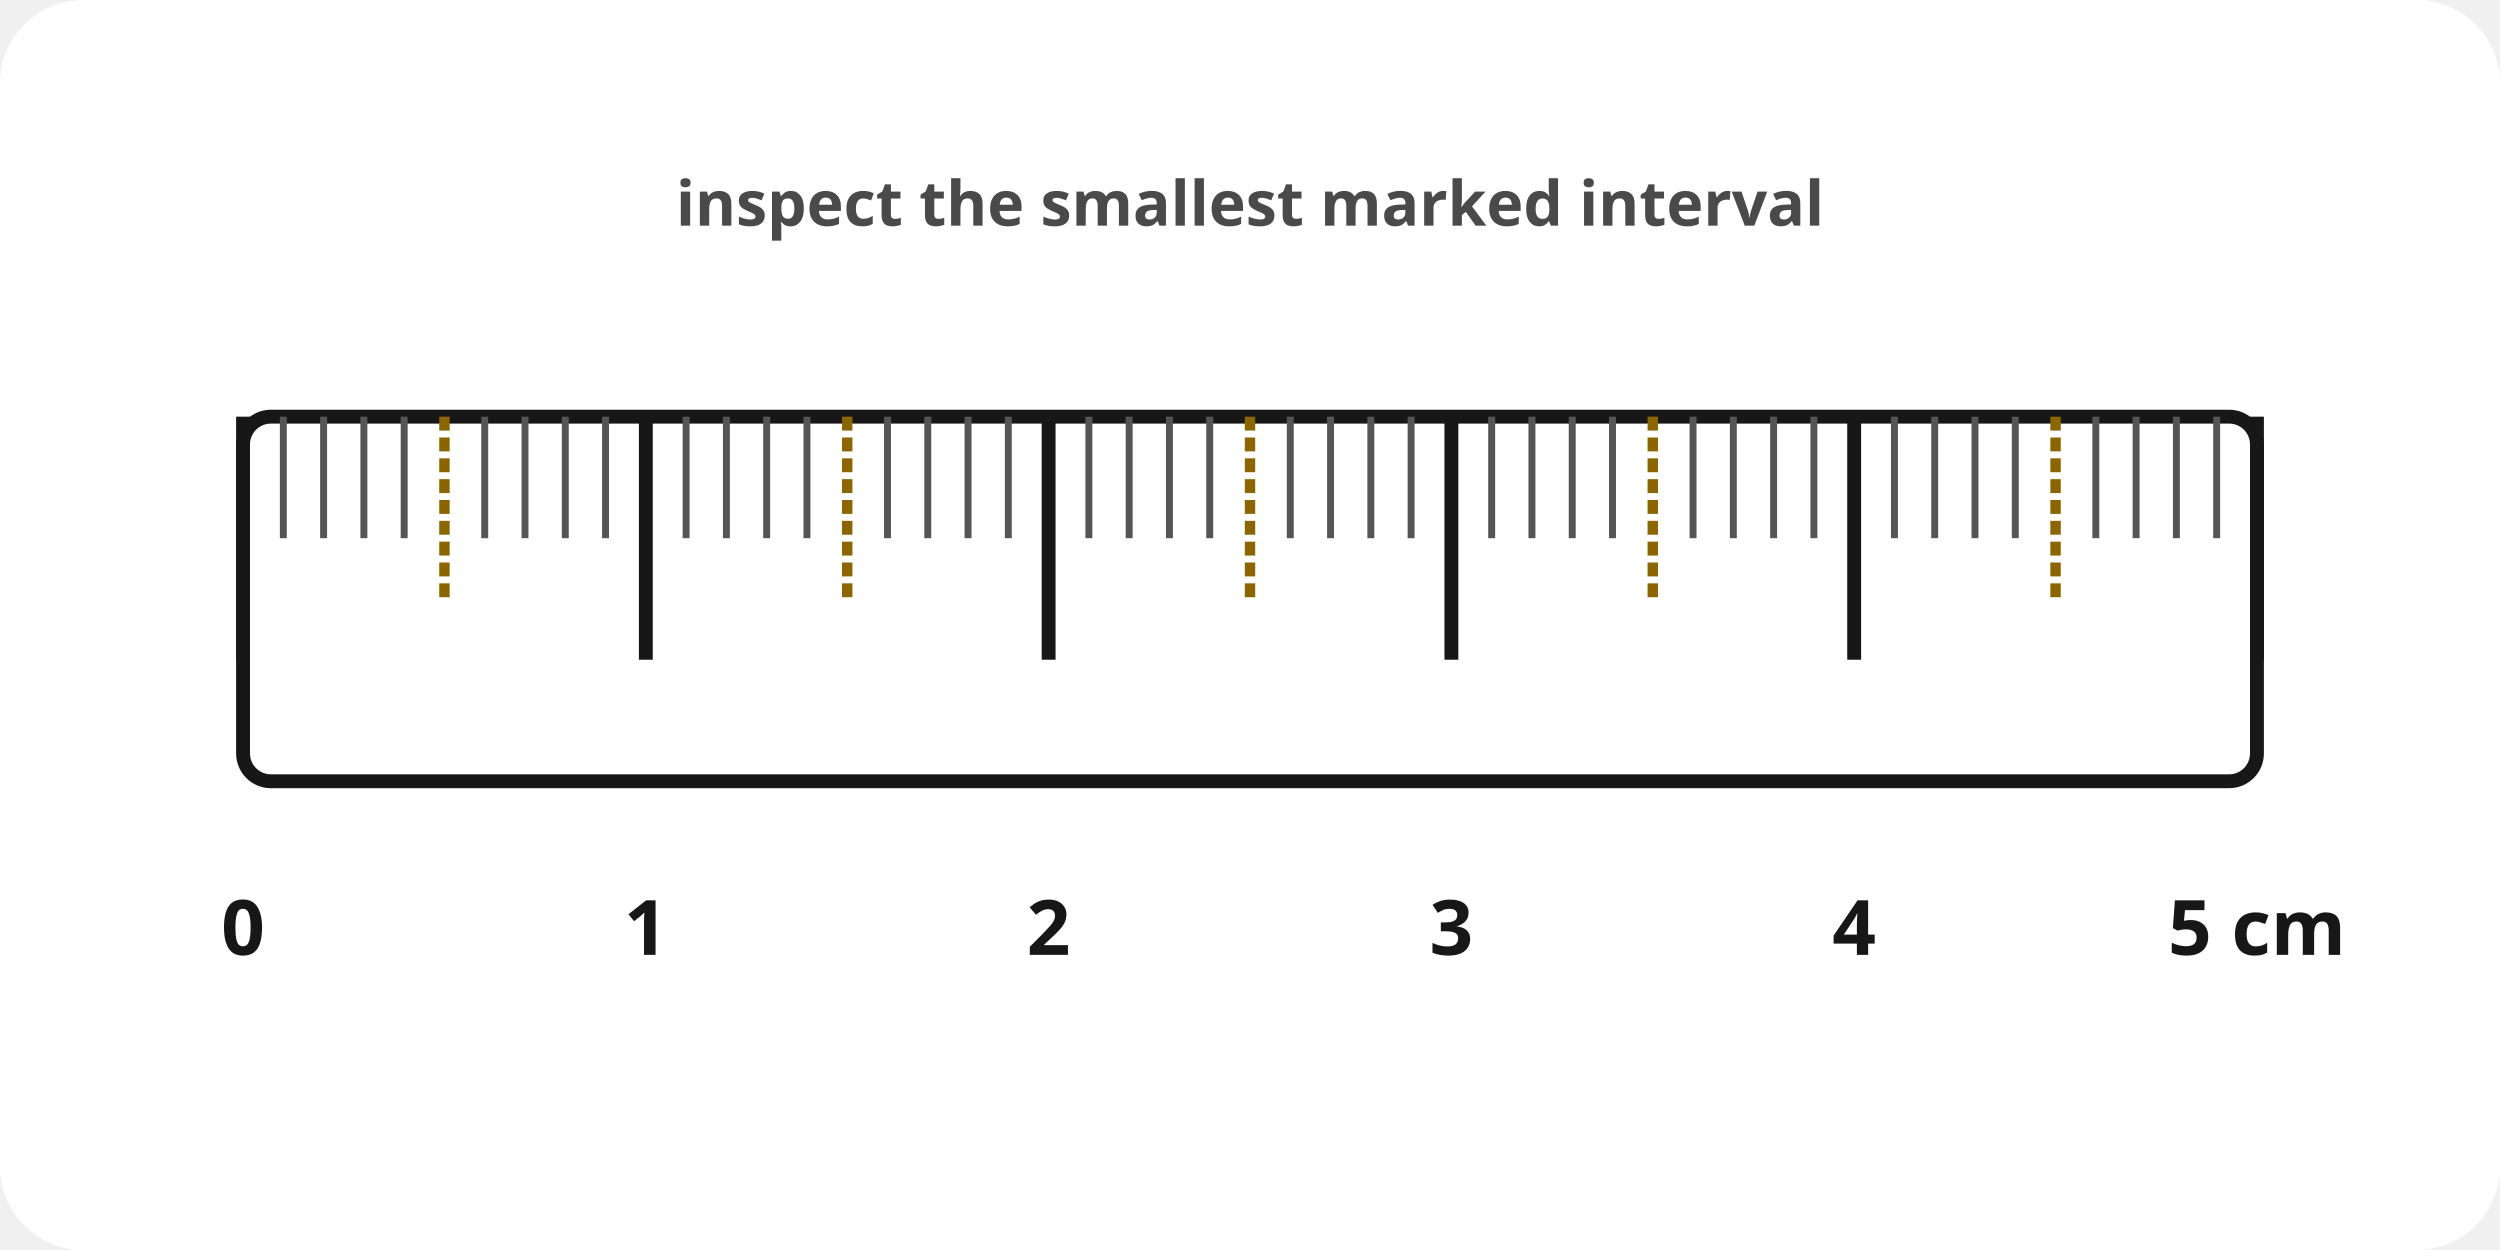
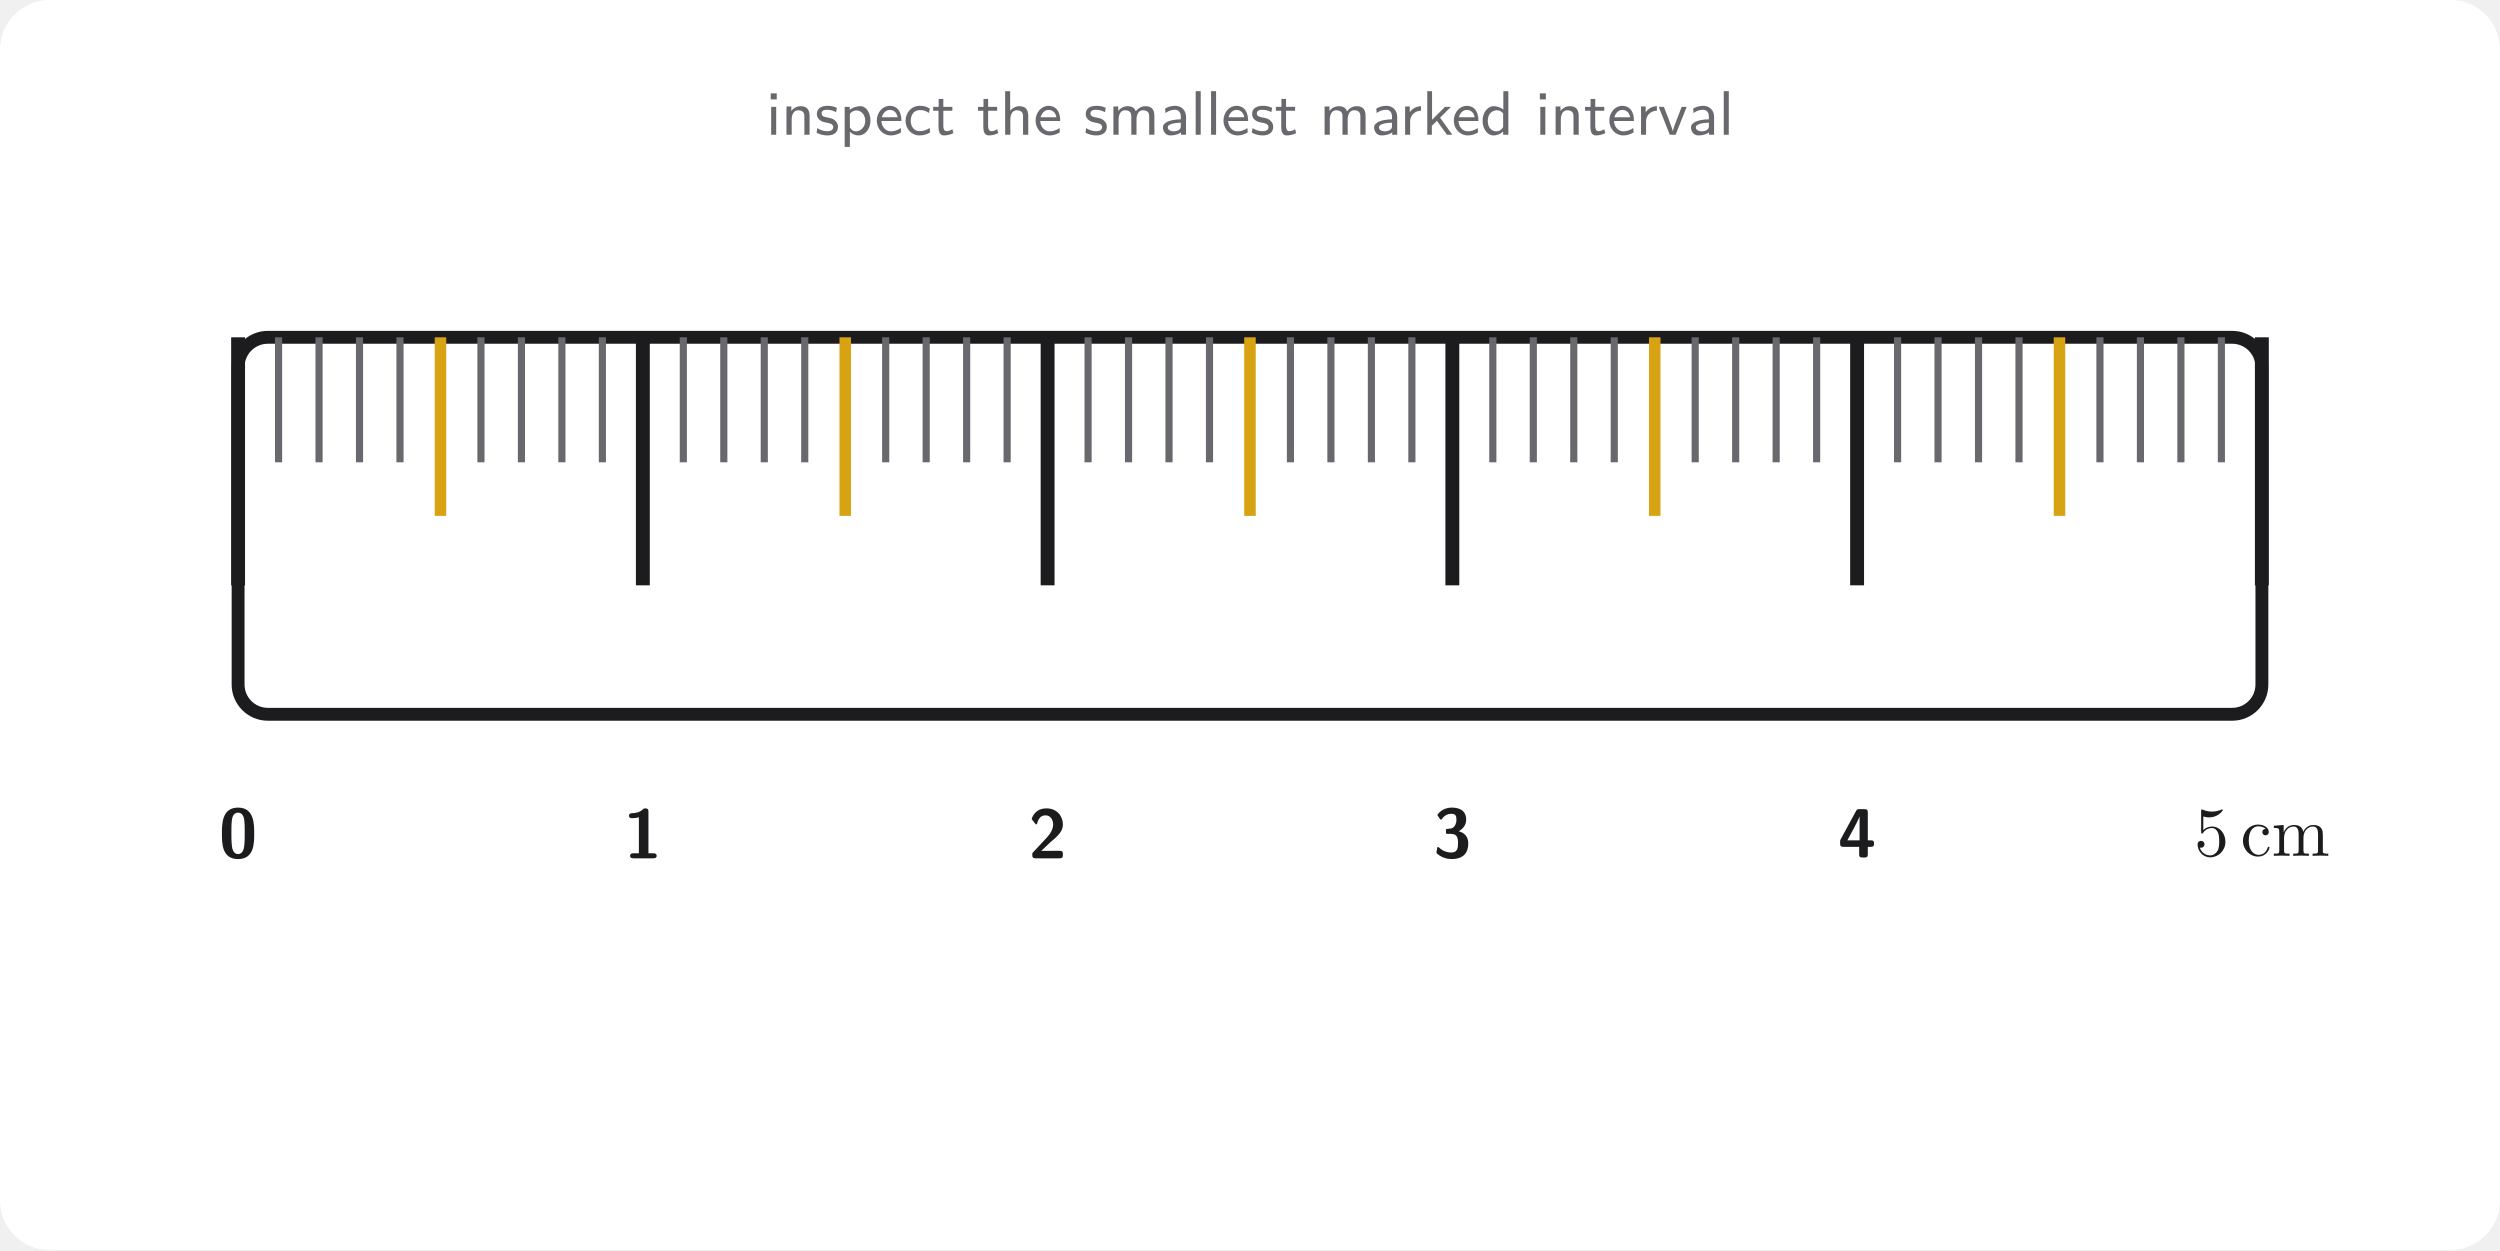
- <svg xmlns="http://www.w3.org/2000/svg" viewBox="0 0 720 360" role="img" aria-labelledby="title desc">
-   <style>
-     .base{fill:#fff;stroke:#171717;stroke-width:4}.major{stroke:#171717;stroke-width:4}.minor{stroke:#555;stroke-width:2}.half{stroke:#8a6500;stroke-width:3;stroke-dasharray:4 2}
-     .label{font:700 22px system-ui,sans-serif;fill:#171717;text-anchor:middle}.caption{font:600 18px system-ui,sans-serif;fill:#4a4a4a;text-anchor:middle}
-   </style>
-   <rect width="720" height="360" rx="24" fill="#fff" />
-   <text class="caption" x="360" y="65">inspect the smallest marked interval</text>
-   <rect class="base" x="70" y="120" width="580" height="105" rx="8" />
-   <path class="minor" d="M81.6 120v35 M93.2 120v35 M104.8 120v35 M116.4 120v35 M139.6 120v35 M151.2 120v35 M162.8 120v35 M174.4 120v35     M197.6 120v35 M209.2 120v35 M220.8 120v35 M232.4 120v35 M255.6 120v35 M267.2 120v35 M278.8 120v35 M290.4 120v35     M313.6 120v35 M325.2 120v35 M336.8 120v35 M348.4 120v35 M371.6 120v35 M383.2 120v35 M394.8 120v35 M406.4 120v35     M429.6 120v35 M441.2 120v35 M452.8 120v35 M464.4 120v35 M487.6 120v35 M499.2 120v35 M510.8 120v35 M522.4 120v35     M545.6 120v35 M557.2 120v35 M568.8 120v35 M580.4 120v35 M603.6 120v35 M615.2 120v35 M626.8 120v35 M638.4 120v35" />
-   <path class="half" d="M128 120v52 M244 120v52 M360 120v52 M476 120v52 M592 120v52" />
-   <path class="major" d="M70 120v70 M186 120v70 M302 120v70 M418 120v70 M534 120v70 M650 120v70" />
-   <text class="label" x="70" y="275">0</text>
-   <text class="label" x="186" y="275">1</text>
-   <text class="label" x="302" y="275">2</text>
-   <text class="label" x="418" y="275">3</text>
-   <text class="label" x="534" y="275">4</text>
-   <text class="label" x="650" y="275">5 cm</text>
+ <svg xmlns="http://www.w3.org/2000/svg" xmlns:xlink="http://www.w3.org/1999/xlink" role="img" aria-labelledby="title desc" version="1.1" width="357.165pt" height="178.583pt" viewBox="-57.827 -57.827 357.165 178.583">
+   <defs>
+     <path id="g0-109" d="M1.096-3.427V-.757C1.096-.309 .986-.309 .319-.309V0C.667-.01 1.176-.03 1.445-.03C1.704-.03 2.222-.01 2.56 0V-.309C1.893-.309 1.783-.309 1.783-.757V-2.59C1.783-3.626 2.491-4.184 3.128-4.184C3.756-4.184 3.866-3.646 3.866-3.078V-.757C3.866-.309 3.756-.309 3.088-.309V0C3.437-.01 3.945-.03 4.214-.03C4.473-.03 4.991-.01 5.33 0V-.309C4.663-.309 4.553-.309 4.553-.757V-2.59C4.553-3.626 5.26-4.184 5.898-4.184C6.526-4.184 6.635-3.646 6.635-3.078V-.757C6.635-.309 6.526-.309 5.858-.309V0C6.207-.01 6.715-.03 6.984-.03C7.243-.03 7.761-.01 8.1 0V-.309C7.582-.309 7.333-.309 7.323-.608V-2.511C7.323-3.367 7.323-3.676 7.014-4.035C6.874-4.204 6.545-4.403 5.968-4.403C5.131-4.403 4.692-3.806 4.523-3.427C4.384-4.294 3.646-4.403 3.198-4.403C2.471-4.403 2.002-3.975 1.724-3.357V-4.403L.319-4.294V-3.985C1.016-3.985 1.096-3.915 1.096-3.427Z" />
+     <path id="g0-53" d="M4.473-2.002C4.473-3.188 3.656-4.184 2.58-4.184C2.102-4.184 1.674-4.025 1.315-3.676V-5.619C1.514-5.559 1.843-5.489 2.162-5.489C3.387-5.489 4.085-6.396 4.085-6.526C4.085-6.585 4.055-6.635 3.985-6.635C3.975-6.635 3.955-6.635 3.905-6.605C3.706-6.516 3.218-6.316 2.55-6.316C2.152-6.316 1.694-6.386 1.225-6.595C1.146-6.625 1.126-6.625 1.106-6.625C1.006-6.625 1.006-6.545 1.006-6.386V-3.437C1.006-3.258 1.006-3.178 1.146-3.178C1.215-3.178 1.235-3.208 1.275-3.268C1.385-3.427 1.753-3.965 2.56-3.965C3.078-3.965 3.328-3.507 3.407-3.328C3.567-2.959 3.587-2.57 3.587-2.072C3.587-1.724 3.587-1.126 3.347-.707C3.108-.319 2.74-.06 2.281-.06C1.554-.06 .986-.588 .817-1.176C.847-1.166 .877-1.156 .986-1.156C1.315-1.156 1.484-1.405 1.484-1.644S1.315-2.132 .986-2.132C.847-2.132 .498-2.062 .498-1.604C.498-.747 1.186 .219 2.301 .219C3.457 .219 4.473-.737 4.473-2.002Z" />
+     <path id="g0-99" d="M1.166-2.172C1.166-3.796 1.983-4.214 2.511-4.214C2.6-4.214 3.228-4.204 3.577-3.846C3.168-3.816 3.108-3.517 3.108-3.387C3.108-3.128 3.288-2.929 3.567-2.929C3.826-2.929 4.025-3.098 4.025-3.397C4.025-4.075 3.268-4.463 2.501-4.463C1.255-4.463 .339-3.387 .339-2.152C.339-.877 1.325 .11 2.481 .11C3.816 .11 4.134-1.086 4.134-1.186S4.035-1.285 4.005-1.285C3.915-1.285 3.895-1.245 3.875-1.186C3.587-.259 2.939-.139 2.57-.139C2.042-.139 1.166-.568 1.166-2.172Z" />
+     <path id="g1-106" d="M5.011-2.022C5.011-2.919 4.533-3.527 3.636-3.756C4.443-4.194 4.712-4.842 4.712-5.41C4.712-7.004 3.288-7.133 2.64-7.133C1.275-7.133 .608-6.157 .608-6.077C.608-6.017 .677-5.928 .677-5.928L.956-5.529C1.036-5.41 1.106-5.41 1.106-5.41C1.176-5.41 1.196-5.45 1.245-5.519C1.753-6.247 2.461-6.247 2.59-6.247C3.228-6.247 3.318-5.918 3.318-5.43C3.318-5.29 3.318-4.812 3.009-4.433C2.77-4.154 2.521-4.134 2.222-4.115C2.112-4.105 1.923-4.095 1.893-4.075C1.823-4.045 1.823-3.985 1.823-3.826V-3.646C1.823-3.387 1.833-3.377 2.092-3.377H2.531C3.437-3.377 3.547-2.809 3.547-2.042C3.547-1.375 3.477-.717 2.57-.717C2.252-.717 1.514-.787 .847-1.415C.757-1.504 .747-1.514 .707-1.514C.608-1.514 .588-1.425 .578-1.405C.578-1.405 .458-.767 .458-.717C.458-.588 1.315 .219 2.62 .219C4.334 .219 5.011-.697 5.011-2.022Z" />
+     <path id="g1-107" d="M4.922-.478V-.598C4.922-.757 4.922-.946 4.712-1.036C4.643-1.076 4.324-1.076 4.125-1.076L3.447-1.066H1.833L3.148-2.311C3.298-2.441 3.676-2.75 3.826-2.889C4.374-3.427 4.922-3.955 4.922-4.842C4.922-6.057 4.045-7.133 2.58-7.133C2.232-7.133 1.664-7.083 1.186-6.695C1.096-6.625 .638-6.267 .458-5.599L.956-4.961C1.016-4.882 1.046-4.842 1.116-4.842C1.205-4.842 1.225-4.912 1.255-5.031C1.455-5.719 1.793-6.137 2.431-6.137C3.208-6.137 3.527-5.43 3.527-4.822C3.527-4.184 3.148-3.517 2.55-2.879L.648-.847C.548-.747 .548-.727 .548-.558V-.478C.548-.12 .658 0 1.026 0H4.443C4.822 0 4.922-.13 4.922-.478Z" />
+     <path id="g1-121" d="M5.041-3.417C5.041-4.782 5.041-7.133 2.74-7.133C.428-7.133 .428-4.802 .428-3.417C.428-2.052 .428 .219 2.73 .219C5.041 .219 5.041-2.032 5.041-3.417ZM3.686-3.557C3.686-2.989 3.686-2.212 3.616-1.664C3.587-1.405 3.477-.498 2.73-.498C1.993-.498 1.883-1.415 1.853-1.684C1.783-2.212 1.783-3.148 1.783-3.557C1.783-4.144 1.783-4.782 1.843-5.27C1.873-5.539 1.973-6.416 2.73-6.416C3.467-6.416 3.587-5.579 3.616-5.38C3.686-4.872 3.686-4.085 3.686-3.557Z" />
+     <path id="g1-57" d="M5.161-1.993C5.161-2.361 5.031-2.461 4.682-2.461H4.264V-6.436C4.264-6.795 4.154-6.914 3.786-6.914H3.059C2.869-6.914 2.72-6.914 2.6-6.685L.389-2.61C.309-2.461 .309-2.431 .309-2.252V-2.002C.309-1.684 .379-1.524 .787-1.524H3.029V-.478C3.029-.159 3.098 0 3.507 0H3.786C4.164 0 4.264-.13 4.264-.478V-1.524H4.682C4.991-1.524 5.161-1.594 5.161-1.993ZM3.088-2.461H1.345C2.939-5.39 3.029-5.699 3.078-5.868H3.088V-2.461Z" />
+     <path id="g1-82" d="M4.712-.359C4.712-.717 4.344-.717 4.234-.717H3.537V-6.655C3.537-6.844 3.537-7.133 3.098-7.133C2.899-7.133 2.859-7.113 2.74-6.994C2.56-6.834 2.182-6.466 1.196-6.446C1.016-6.446 .757-6.376 .757-6.087C.757-5.729 1.106-5.729 1.235-5.729C1.534-5.729 1.883-5.778 2.172-5.858V-.717H1.395C1.265-.717 .917-.717 .917-.359S1.265 0 1.395 0H4.234C4.344 0 4.712 0 4.712-.359Z" />
+     <path id="g2-105" d="M3.067-.233L2.914-.798C2.681-.619 2.367-.511 2.089-.511C1.739-.511 1.623-.825 1.623-1.291V-3.425H2.914V-3.981H1.623V-5.12H.959V-3.981H.17V-3.425H.933V-1.13C.933-.601 1.049 .099 1.704 .099C2.098 .099 2.564 .018 3.067-.233Z" />
+     <path id="g2-112" d="M4.116-3.981H3.407C3.022-2.995 3.013-2.986 2.699-2.161C2.52-1.695 2.188-.825 2.143-.493H2.125C2.107-.646 2.08-.816 1.587-2.107L.861-3.981H.126L1.704 0H2.537L4.116-3.981Z" />
+     <path id="g2-28" d="M3.784 0V-2.591C3.784-3.479 3.129-4.133 2.242-4.133C1.659-4.133 1.228-3.981 .798-3.739L.852-3.102C1.3-3.434 1.739-3.569 2.233-3.569C2.735-3.569 3.04-3.165 3.04-2.582V-2.206C1.497-2.17 .484-1.766 .484-1.04C.484-.619 .762 .099 1.542 .099C1.722 .099 2.502 .081 3.067-.341V0H3.784ZM3.04-1.255C3.04-1.067 3.04-.843 2.717-.655C2.493-.52 2.197-.484 2.017-.484C1.56-.484 1.175-.699 1.175-1.058C1.175-1.695 2.923-1.722 3.04-1.722V-1.255Z" />
+     <path id="g2-43" d="M3.829-.332L3.775-.968C3.344-.672 2.869-.511 2.331-.511C1.569-.511 1.067-1.148 1.067-2C1.067-2.69 1.408-3.524 2.367-3.524C2.932-3.524 3.219-3.416 3.667-3.111L3.784-3.739C3.282-4.026 3.004-4.133 2.358-4.133C1.085-4.133 .323-3.058 .323-1.991C.323-.879 1.157 .099 2.322 .099C2.95 .099 3.425-.09 3.829-.332Z" />
+     <path id="g2-47" d="M4.008 0V-6.223H3.291V-3.587C2.789-4.008 2.215-4.08 1.928-4.08C1.022-4.08 .323-3.138 .323-1.991C.323-.834 1.013 .099 1.892 .099C2.161 .099 2.726 .036 3.264-.466V0H4.008ZM3.264-1.264C3.264-1.094 3.264-1.076 3.165-.95C2.923-.628 2.618-.484 2.295-.484C1.713-.484 1.067-.906 1.067-1.982C1.067-3.129 1.829-3.497 2.394-3.497C2.806-3.497 3.093-3.264 3.264-3.031V-1.264Z" />
+     <path id="g2-50" d="M3.829-1.964C3.829-2.242 3.82-2.923 3.47-3.461C3.093-4.026 2.52-4.133 2.179-4.133C1.139-4.133 .314-3.174 .314-2.026C.314-.843 1.193 .099 2.313 .099C2.744 .099 3.264-.009 3.784-.341L3.73-.959C3.165-.556 2.636-.484 2.322-.484C1.578-.484 1.004-1.139 .977-1.964H3.829ZM3.291-2.493H1.031C1.175-3.067 1.614-3.551 2.179-3.551C2.511-3.551 3.12-3.398 3.291-2.493Z" />
+     <path id="g2-63" d="M4.026 0V-2.663C4.026-3.327 3.847-4.08 2.762-4.08C2.251-4.08 1.766-3.838 1.444-3.434V-6.223H.726V0H1.47V-2.188C1.47-2.78 1.704-3.497 2.385-3.497C3.282-3.497 3.282-2.86 3.282-2.6V0H4.026Z" />
+     <path id="g2-66" d="M1.453 0V-3.981H.735V0H1.453ZM1.533-5.048V-5.909H.672V-5.048H1.533Z" />
+     <path id="g2-70" d="M4.34 0L2.591-2.439L4.133-3.981H3.282L1.444-2.134V-6.223H.762V0H1.417V-1.273L2.143-1.991L3.569 0H4.34Z" />
+     <path id="g2-72" d="M1.453 0V-6.223H.735V0H1.453Z" />
+     <path id="g2-75" d="M6.581 0V-2.663C6.581-3.327 6.402-4.08 5.317-4.08C4.564-4.08 4.142-3.622 3.927-3.344C3.865-3.524 3.676-4.08 2.762-4.08C2.053-4.08 1.623-3.667 1.417-3.398V-4.035H.726V0H1.47V-2.188C1.47-2.78 1.704-3.497 2.385-3.497C3.282-3.497 3.282-2.86 3.282-2.6V0H4.026V-2.188C4.026-2.78 4.259-3.497 4.94-3.497C5.837-3.497 5.837-2.86 5.837-2.6V0H6.581Z" />
+     <path id="g2-77" d="M4.026 0V-2.663C4.026-3.327 3.847-4.08 2.762-4.08C2.053-4.08 1.623-3.667 1.417-3.398V-4.035H.726V0H1.47V-2.188C1.47-2.78 1.704-3.497 2.385-3.497C3.282-3.497 3.282-2.86 3.282-2.6V0H4.026Z" />
+     <path id="g2-84" d="M4.429-2C4.429-3.075 3.865-4.08 2.995-4.08C2.744-4.08 2.08-4.035 1.462-3.551V-3.981H.744V1.739H1.488V-.412C1.82-.099 2.268 .099 2.735 .099C3.64 .099 4.429-.789 4.429-2ZM3.685-1.991C3.685-1.13 3.058-.484 2.358-.484C2.071-.484 1.748-.601 1.488-1.04V-2.977C1.605-3.138 1.937-3.47 2.448-3.47C3.12-3.47 3.685-2.833 3.685-1.991Z" />
+     <path id="g2-96" d="M3.013-3.434V-4.08C2.367-4.071 1.775-3.748 1.408-3.219V-4.035H.744V0H1.462V-1.91C1.462-2.851 2.197-3.425 3.013-3.434Z" />
+     <path id="g2-98" d="M3.318-1.157C3.318-1.47 3.192-1.784 2.878-2.053C2.573-2.313 2.304-2.367 1.748-2.475C1.426-2.537 .977-2.618 .977-3.04C.977-3.569 1.614-3.569 1.748-3.569C2.403-3.569 2.789-3.362 3.049-3.219L3.165-3.847C2.609-4.098 2.197-4.133 1.829-4.133C1.623-4.133 .305-4.133 .305-2.95C.305-2.52 .565-2.251 .664-2.152C1.004-1.856 1.237-1.811 1.847-1.695C2.134-1.641 2.645-1.542 2.645-1.085C2.645-.502 1.919-.502 1.802-.502C1.273-.502 .762-.681 .377-.95L.26-.296C.798-.009 1.345 .099 1.802 .099C2.385 .099 3.318-.09 3.318-1.157Z" />
+   </defs>
+   <g id="page1">
+     <g stroke-miterlimit="10" transform="matrix(.996264 0 0 -.996264 -45.07099 108.0001)" fill="#000" stroke="#000" stroke-width="0.4">
+       <g fill="#fff">
+         <path d="M-12.804-5.69V159.336C-12.804 163.264-9.619 166.449-5.69 166.449H338.587C342.516 166.449 345.701 163.264 345.701 159.336V-5.69C345.701-9.619 342.516-12.804 338.587-12.804H-5.69C-9.619-12.804-12.804-9.619-12.804-5.69ZM345.701 166.449" stroke="none" />
+       </g>
+       <g transform="matrix(1.00375 0 0 -1.00375 142.2852 255.532)" stroke="none" fill="#68686d">
+         <use x="-45.071" y="108" xlink:href="#g2-66" />
+         <use x="-42.874" y="108" xlink:href="#g2-77" />
+         <use x="-38.113" y="108" xlink:href="#g2-98" />
+         <use x="-34.58" y="108" xlink:href="#g2-84" />
+         <use x="-29.559" y="108" xlink:href="#g2-50" />
+         <use x="-25.462" y="108" xlink:href="#g2-43" />
+         <use x="-21.364" y="108" xlink:href="#g2-105" />
+         <use x="-14.962" y="108" xlink:href="#g2-105" />
+         <use x="-11.635" y="108" xlink:href="#g2-63" />
+         <use x="-6.874" y="108" xlink:href="#g2-50" />
+         <use x=".299" y="108" xlink:href="#g2-98" />
+         <use x="3.832" y="108" xlink:href="#g2-75" />
+         <use x="11.148" y="108" xlink:href="#g2-28" />
+         <use x="15.578" y="108" xlink:href="#g2-72" />
+         <use x="17.774" y="108" xlink:href="#g2-72" />
+         <use x="19.971" y="108" xlink:href="#g2-50" />
+         <use x="24.069" y="108" xlink:href="#g2-98" />
+         <use x="27.602" y="108" xlink:href="#g2-105" />
+         <use x="34.004" y="108" xlink:href="#g2-75" />
+         <use x="41.32" y="108" xlink:href="#g2-28" />
+         <use x="45.489" y="108" xlink:href="#g2-96" />
+         <use x="48.637" y="108" xlink:href="#g2-70" />
+         <use x="52.878" y="108" xlink:href="#g2-50" />
+         <use x="56.975" y="108" xlink:href="#g2-47" />
+         <use x="64.812" y="108" xlink:href="#g2-66" />
+         <use x="67.009" y="108" xlink:href="#g2-77" />
+         <use x="71.77" y="108" xlink:href="#g2-105" />
+         <use x="75.096" y="108" xlink:href="#g2-50" />
+         <use x="79.194" y="108" xlink:href="#g2-96" />
+         <use x="82.341" y="108" xlink:href="#g2-112" />
+         <use x="86.591" y="108" xlink:href="#g2-28" />
+         <use x="91.021" y="108" xlink:href="#g2-72" />
+       </g>
+       <g stroke="#1c1c1e" fill="#fff" stroke-width="1.849">
+         <path d="M21.34 68.287V113.811C21.34 116.168 23.25 118.079 25.607 118.079H307.29C309.647 118.079 311.557 116.168 311.557 113.811V68.287C311.557 65.929 309.647 64.019 307.29 64.019H25.607C23.25 64.019 21.34 65.929 21.34 68.287ZM311.557 118.079" />
+       </g>
+       <g stroke="#1c1c1e" stroke-width="1.992">
+         <path d="M21.34 118.079V82.513" fill="none" />
+       </g>
+       <g stroke="#68686d" stroke-width="1.024">
+         <path d="M27.144 118.079V100.154" fill="none" />
+       </g>
+       <g stroke="#68686d" stroke-width="1.024">
+         <path d="M32.948 118.079V100.154" fill="none" />
+       </g>
+       <g stroke="#68686d" stroke-width="1.024">
+         <path d="M38.752 118.079V100.154" fill="none" />
+       </g>
+       <g stroke="#68686d" stroke-width="1.024">
+         <path d="M44.556 118.079V100.154" fill="none" />
+       </g>
+       <g stroke="#d7a313" stroke-width="1.65">
+         <path d="M50.361 118.079V92.471" fill="none" />
+       </g>
+       <g stroke="#68686d" stroke-width="1.024">
+         <path d="M56.165 118.079V100.154" fill="none" />
+       </g>
+       <g stroke="#68686d" stroke-width="1.024">
+         <path d="M61.969 118.079V100.154" fill="none" />
+       </g>
+       <g stroke="#68686d" stroke-width="1.024">
+         <path d="M67.773 118.079V100.154" fill="none" />
+       </g>
+       <g stroke="#68686d" stroke-width="1.024">
+         <path d="M73.577 118.079V100.154" fill="none" />
+       </g>
+       <g stroke="#1c1c1e" stroke-width="1.992">
+         <path d="M79.382 118.079V82.513" fill="none" />
+       </g>
+       <g stroke="#68686d" stroke-width="1.024">
+         <path d="M85.186 118.079V100.154" fill="none" />
+       </g>
+       <g stroke="#68686d" stroke-width="1.024">
+         <path d="M90.99 118.079V100.154" fill="none" />
+       </g>
+       <g stroke="#68686d" stroke-width="1.024">
+         <path d="M96.794 118.079V100.154" fill="none" />
+       </g>
+       <g stroke="#68686d" stroke-width="1.024">
+         <path d="M102.599 118.079V100.154" fill="none" />
+       </g>
+       <g stroke="#d7a313" stroke-width="1.65">
+         <path d="M108.403 118.079V92.471" fill="none" />
+       </g>
+       <g stroke="#68686d" stroke-width="1.024">
+         <path d="M114.207 118.079V100.154" fill="none" />
+       </g>
+       <g stroke="#68686d" stroke-width="1.024">
+         <path d="M120.011 118.079V100.154" fill="none" />
+       </g>
+       <g stroke="#68686d" stroke-width="1.024">
+         <path d="M125.815 118.079V100.154" fill="none" />
+       </g>
+       <g stroke="#68686d" stroke-width="1.024">
+         <path d="M131.62 118.079V100.154" fill="none" />
+       </g>
+       <g stroke="#1c1c1e" stroke-width="1.992">
+         <path d="M137.424 118.079V82.513" fill="none" />
+       </g>
+       <g stroke="#68686d" stroke-width="1.024">
+         <path d="M143.228 118.079V100.154" fill="none" />
+       </g>
+       <g stroke="#68686d" stroke-width="1.024">
+         <path d="M149.032 118.079V100.154" fill="none" />
+       </g>
+       <g stroke="#68686d" stroke-width="1.024">
+         <path d="M154.836 118.079V100.154" fill="none" />
+       </g>
+       <g stroke="#68686d" stroke-width="1.024">
+         <path d="M160.641 118.079V100.154" fill="none" />
+       </g>
+       <g stroke="#d7a313" stroke-width="1.65">
+         <path d="M166.445 118.079V92.471" fill="none" />
+       </g>
+       <g stroke="#68686d" stroke-width="1.024">
+         <path d="M172.249 118.079V100.154" fill="none" />
+       </g>
+       <g stroke="#68686d" stroke-width="1.024">
+         <path d="M178.053 118.079V100.154" fill="none" />
+       </g>
+       <g stroke="#68686d" stroke-width="1.024">
+         <path d="M183.857 118.079V100.154" fill="none" />
+       </g>
+       <g stroke="#68686d" stroke-width="1.024">
+         <path d="M189.662 118.079V100.154" fill="none" />
+       </g>
+       <g stroke="#1c1c1e" stroke-width="1.992">
+         <path d="M195.466 118.079V82.513" fill="none" />
+       </g>
+       <g stroke="#68686d" stroke-width="1.024">
+         <path d="M201.27 118.079V100.154" fill="none" />
+       </g>
+       <g stroke="#68686d" stroke-width="1.024">
+         <path d="M207.074 118.079V100.154" fill="none" />
+       </g>
+       <g stroke="#68686d" stroke-width="1.024">
+         <path d="M212.879 118.079V100.154" fill="none" />
+       </g>
+       <g stroke="#68686d" stroke-width="1.024">
+         <path d="M218.683 118.079V100.154" fill="none" />
+       </g>
+       <g stroke="#d7a313" stroke-width="1.65">
+         <path d="M224.487 118.079V92.471" fill="none" />
+       </g>
+       <g stroke="#68686d" stroke-width="1.024">
+         <path d="M230.291 118.079V100.154" fill="none" />
+       </g>
+       <g stroke="#68686d" stroke-width="1.024">
+         <path d="M236.095 118.079V100.154" fill="none" />
+       </g>
+       <g stroke="#68686d" stroke-width="1.024">
+         <path d="M241.9 118.079V100.154" fill="none" />
+       </g>
+       <g stroke="#68686d" stroke-width="1.024">
+         <path d="M247.704 118.079V100.154" fill="none" />
+       </g>
+       <g stroke="#1c1c1e" stroke-width="1.992">
+         <path d="M253.508 118.079V82.513" fill="none" />
+       </g>
+       <g stroke="#68686d" stroke-width="1.024">
+         <path d="M259.312 118.079V100.154" fill="none" />
+       </g>
+       <g stroke="#68686d" stroke-width="1.024">
+         <path d="M265.116 118.079V100.154" fill="none" />
+       </g>
+       <g stroke="#68686d" stroke-width="1.024">
+         <path d="M270.921 118.079V100.154" fill="none" />
+       </g>
+       <g stroke="#68686d" stroke-width="1.024">
+         <path d="M276.725 118.079V100.154" fill="none" />
+       </g>
+       <g stroke="#d7a313" stroke-width="1.65">
+         <path d="M282.529 118.079V92.471" fill="none" />
+       </g>
+       <g stroke="#68686d" stroke-width="1.024">
+         <path d="M288.333 118.079V100.154" fill="none" />
+       </g>
+       <g stroke="#68686d" stroke-width="1.024">
+         <path d="M294.137 118.079V100.154" fill="none" />
+       </g>
+       <g stroke="#68686d" stroke-width="1.024">
+         <path d="M299.942 118.079V100.154" fill="none" />
+       </g>
+       <g stroke="#68686d" stroke-width="1.024">
+         <path d="M305.746 118.079V100.154" fill="none" />
+       </g>
+       <g stroke="#1c1c1e" stroke-width="1.992">
+         <path d="M311.55 118.079V82.513" fill="none" />
+       </g>
+       <g transform="matrix(1.00375 0 0 -1.00375 63.82955 151.8819)" stroke="none" fill="#1c1c1e">
+         <use x="-45.071" y="108" xlink:href="#g1-121" />
+       </g>
+       <g transform="matrix(1.00375 0 0 -1.00375 121.873 151.7719)" stroke="none" fill="#1c1c1e">
+         <use x="-45.071" y="108" xlink:href="#g1-82" />
+       </g>
+       <g transform="matrix(1.00375 0 0 -1.00375 179.9164 151.7719)" stroke="none" fill="#1c1c1e">
+         <use x="-45.071" y="108" xlink:href="#g1-107" />
+       </g>
+       <g transform="matrix(1.00375 0 0 -1.00375 237.9598 151.8819)" stroke="none" fill="#1c1c1e">
+         <use x="-45.071" y="108" xlink:href="#g1-106" />
+       </g>
+       <g transform="matrix(1.00375 0 0 -1.00375 296.0032 151.8819)" stroke="none" fill="#1c1c1e">
+         <use x="-45.071" y="108" xlink:href="#g1-57" />
+       </g>
+       <g transform="matrix(1.00375 0 0 -1.00375 347.0744 152.1297)" stroke="none" fill="#1c1c1e">
+         <use x="-45.071" y="108" xlink:href="#g0-53" />
+         <use x="-38.429" y="108" xlink:href="#g0-99" />
+         <use x="-34.001" y="108" xlink:href="#g0-109" />
+       </g>
+     </g>
+   </g>
</svg>
